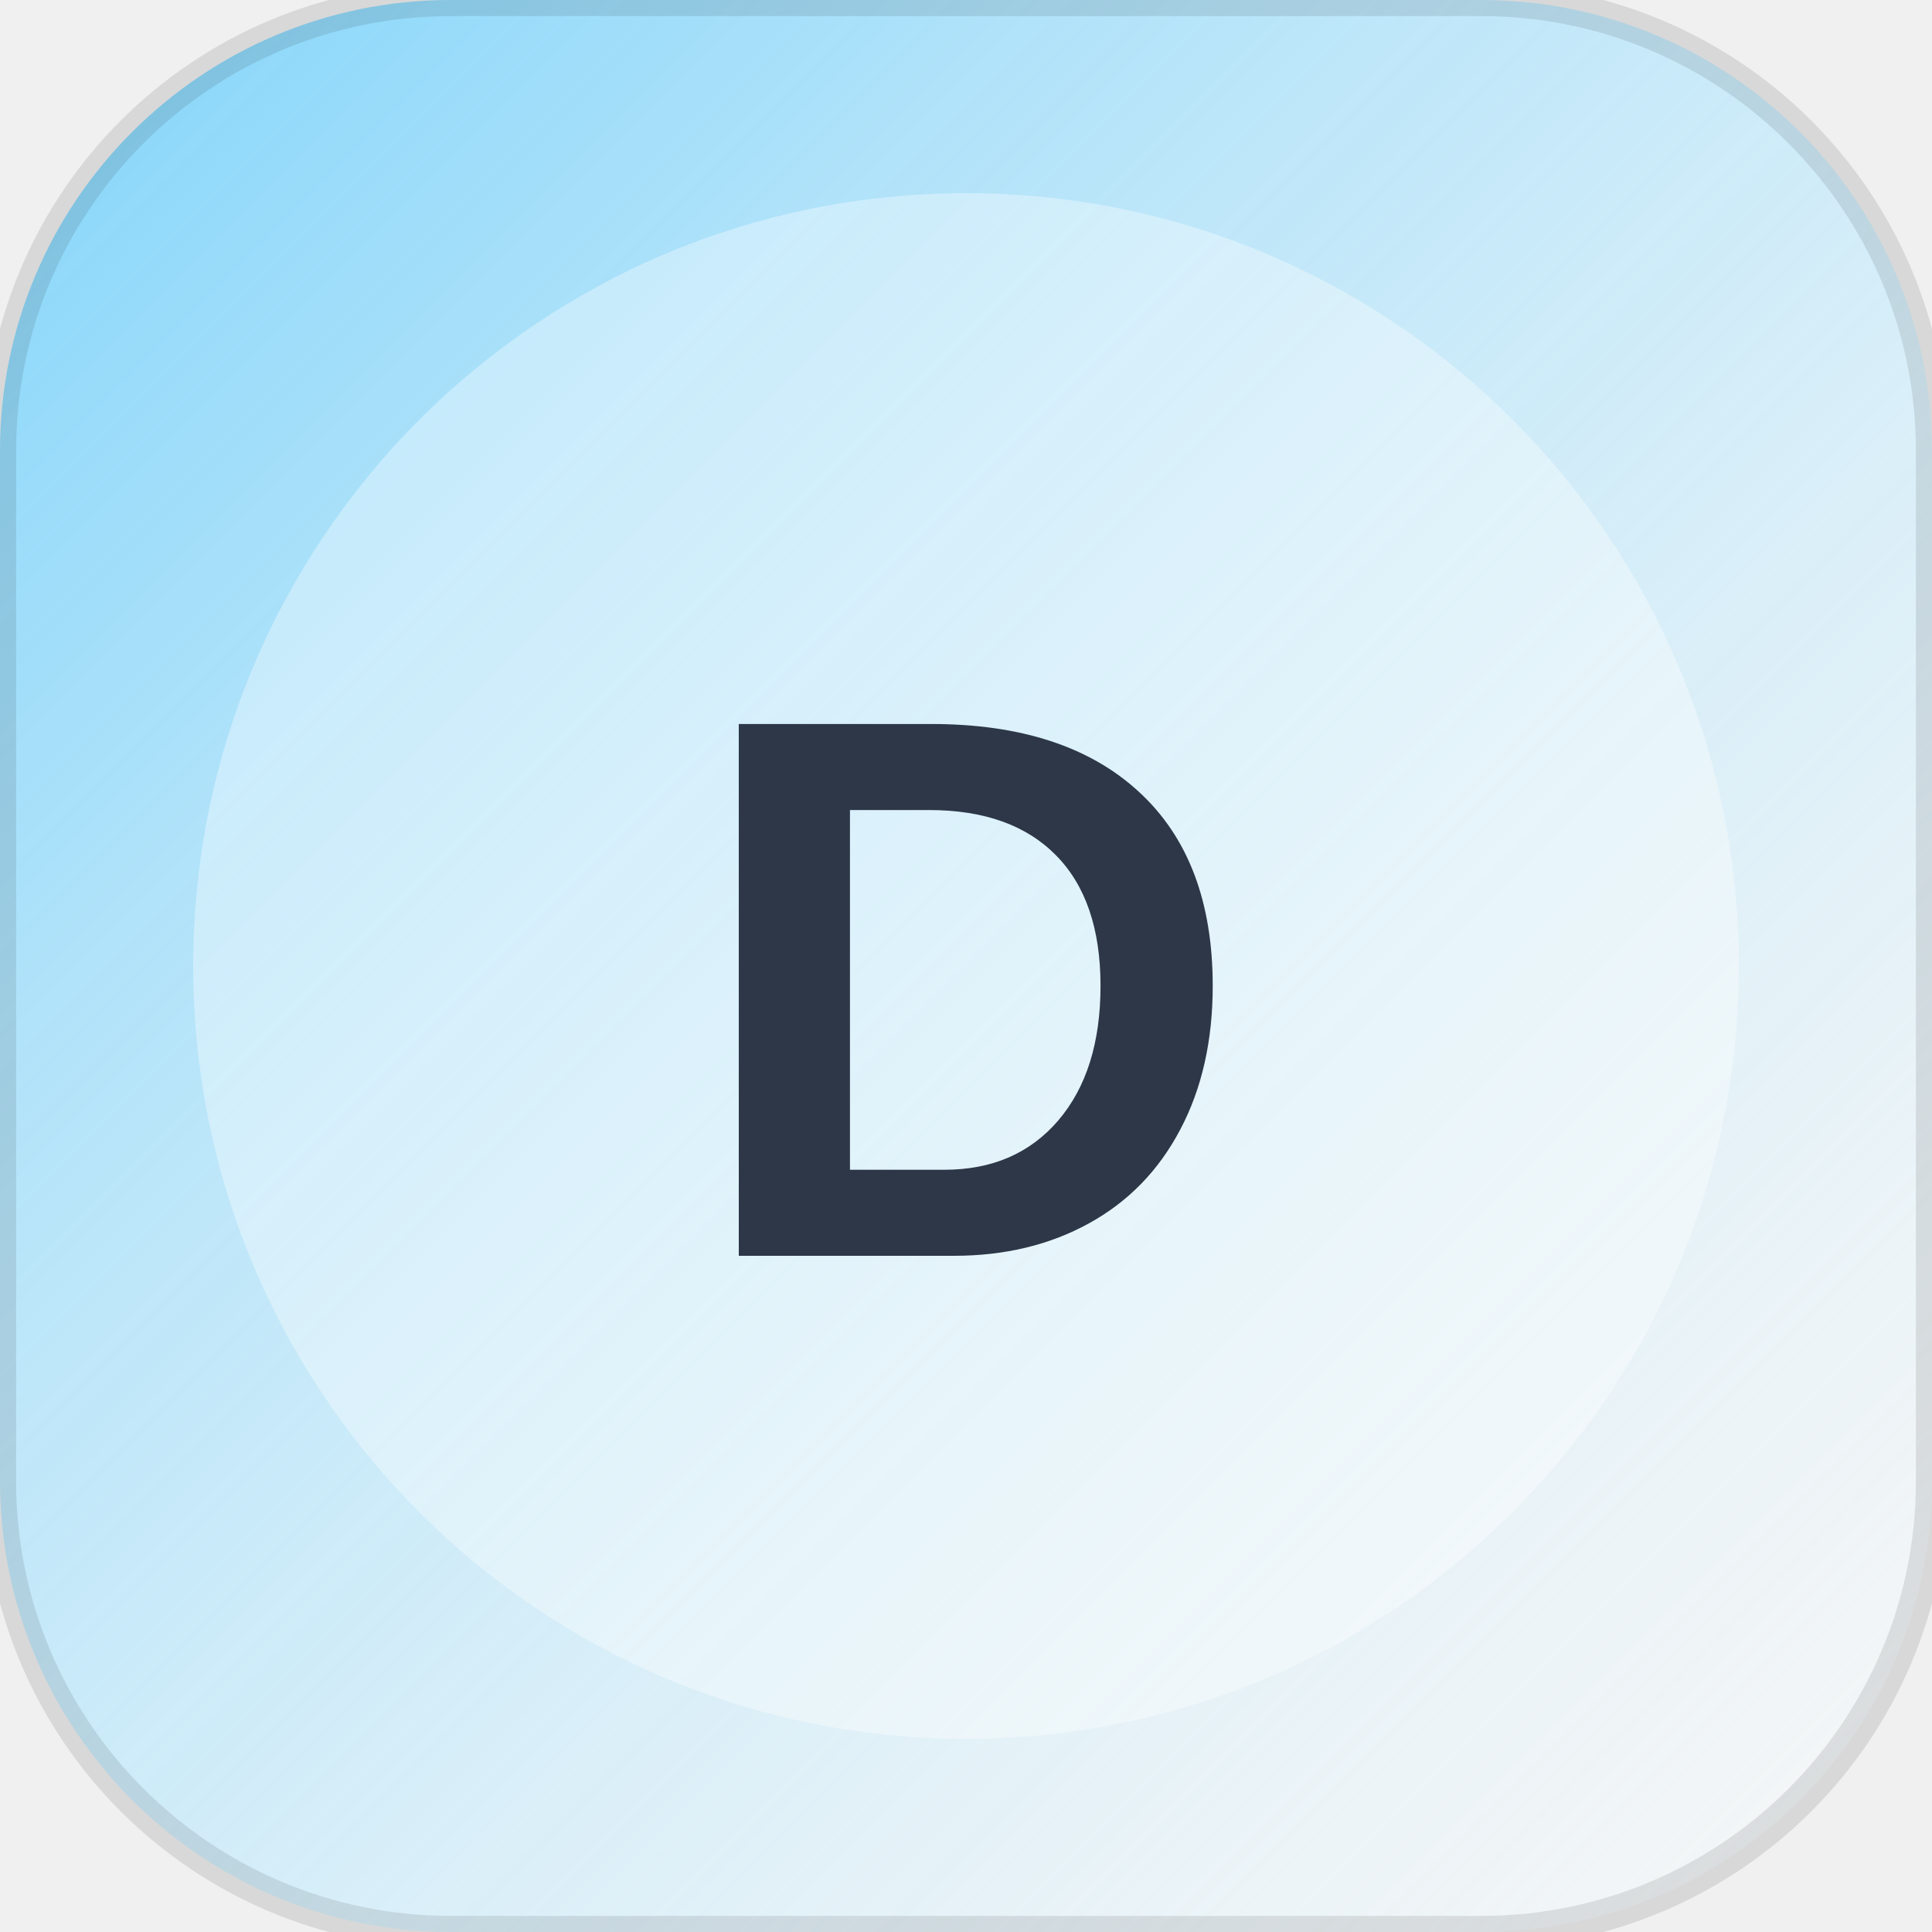
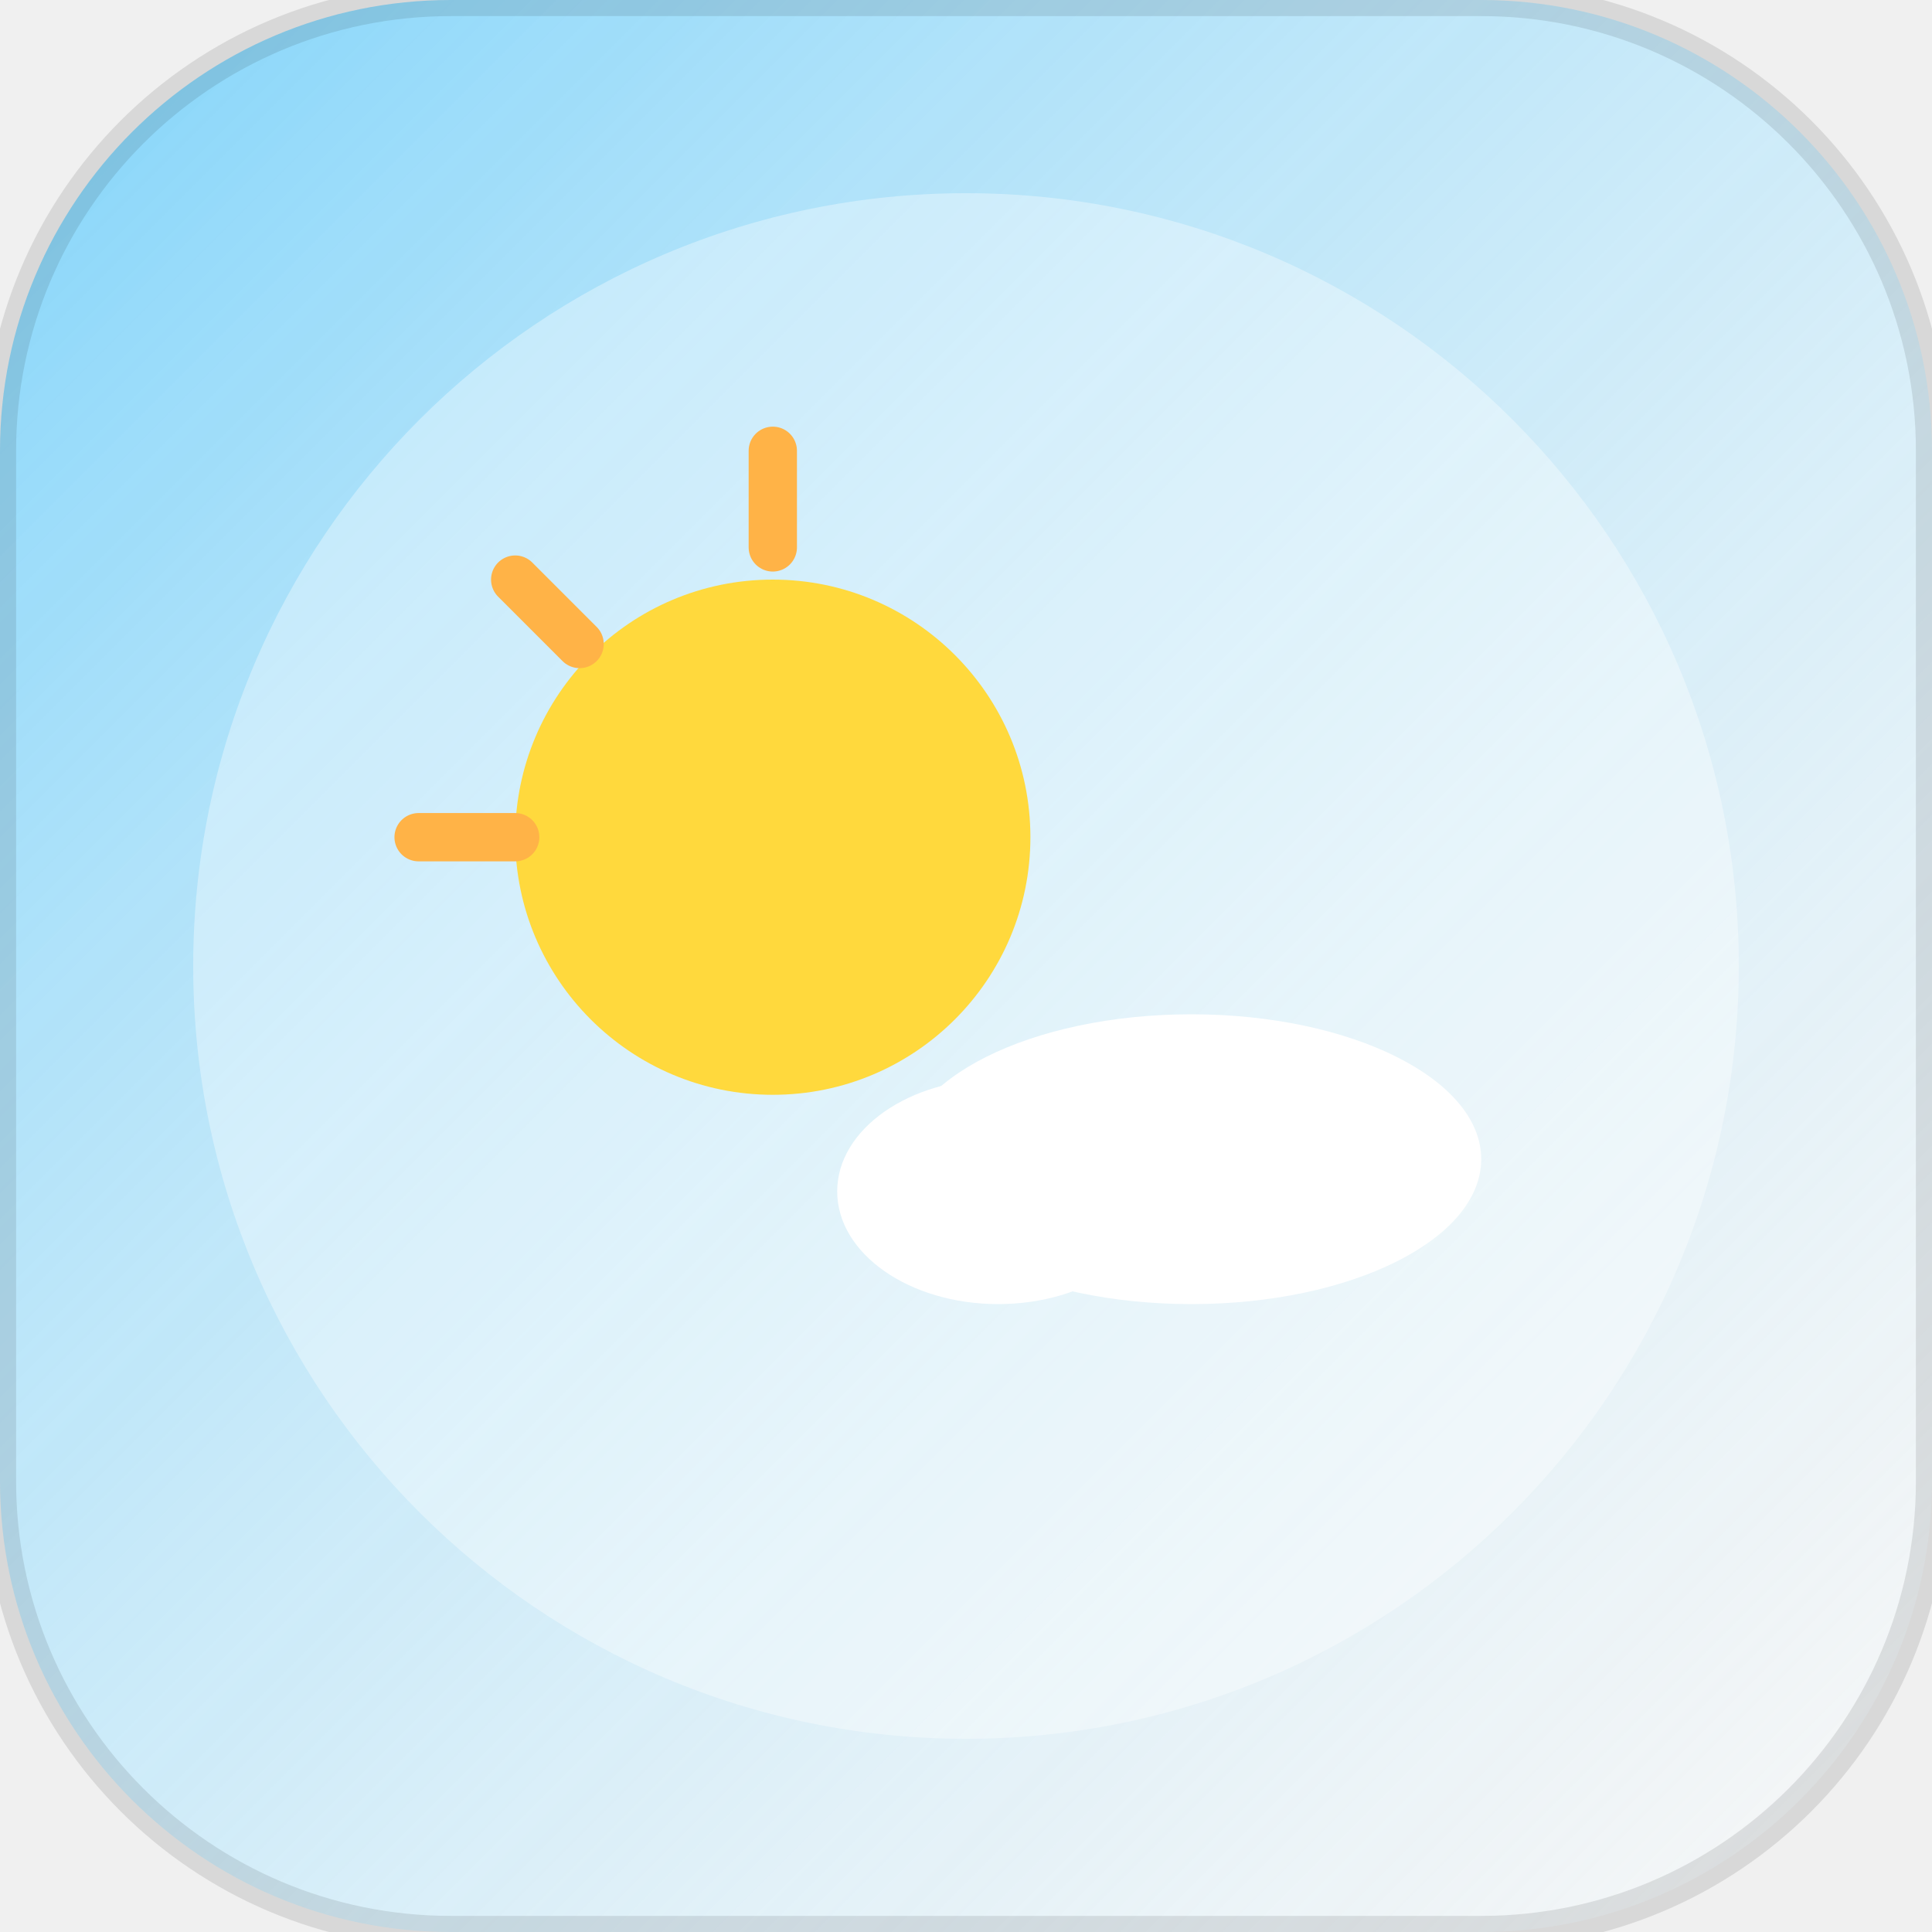
<svg xmlns="http://www.w3.org/2000/svg" viewBox="0 0 120 120" role="img" aria-label="day">
  <defs>
    <linearGradient id="bg-day" x1="0%" y1="0%" x2="100%" y2="100%">
      <stop offset="0%" stop-color="#81D4FA" />
      <stop offset="100%" stop-color="#ffffff" stop-opacity="0.4" />
    </linearGradient>
  </defs>
  <rect width="120" height="120" rx="28" fill="url(#bg-day)" stroke="rgba(0,0,0,0.1)" stroke-width="2" />
  <circle cx="60" cy="60" r="48" fill="rgba(255,255,255,0.35)" />
-   <text x="60" y="78" font-size="48" font-weight="bold" font-family="Fredoka,Arial,sans-serif" fill="#2D3748" text-anchor="middle">D</text>
+   <circle cx="48" cy="52" r="16" fill="#FFD93D" />
+   <g stroke="#FFB347" stroke-width="3" stroke-linecap="round">
+     <line x1="48" y1="28" x2="48" y2="34" />
+     <line x1="26" y1="52" x2="32" y2="52" />
+     <line x1="32" y1="36" x2="36" y2="40" />
+   </g>
+   <ellipse cx="74" cy="72" rx="18" ry="9" fill="#fff" />
+   <ellipse cx="62" cy="74" rx="10" ry="7" fill="#fff" />
</svg>
